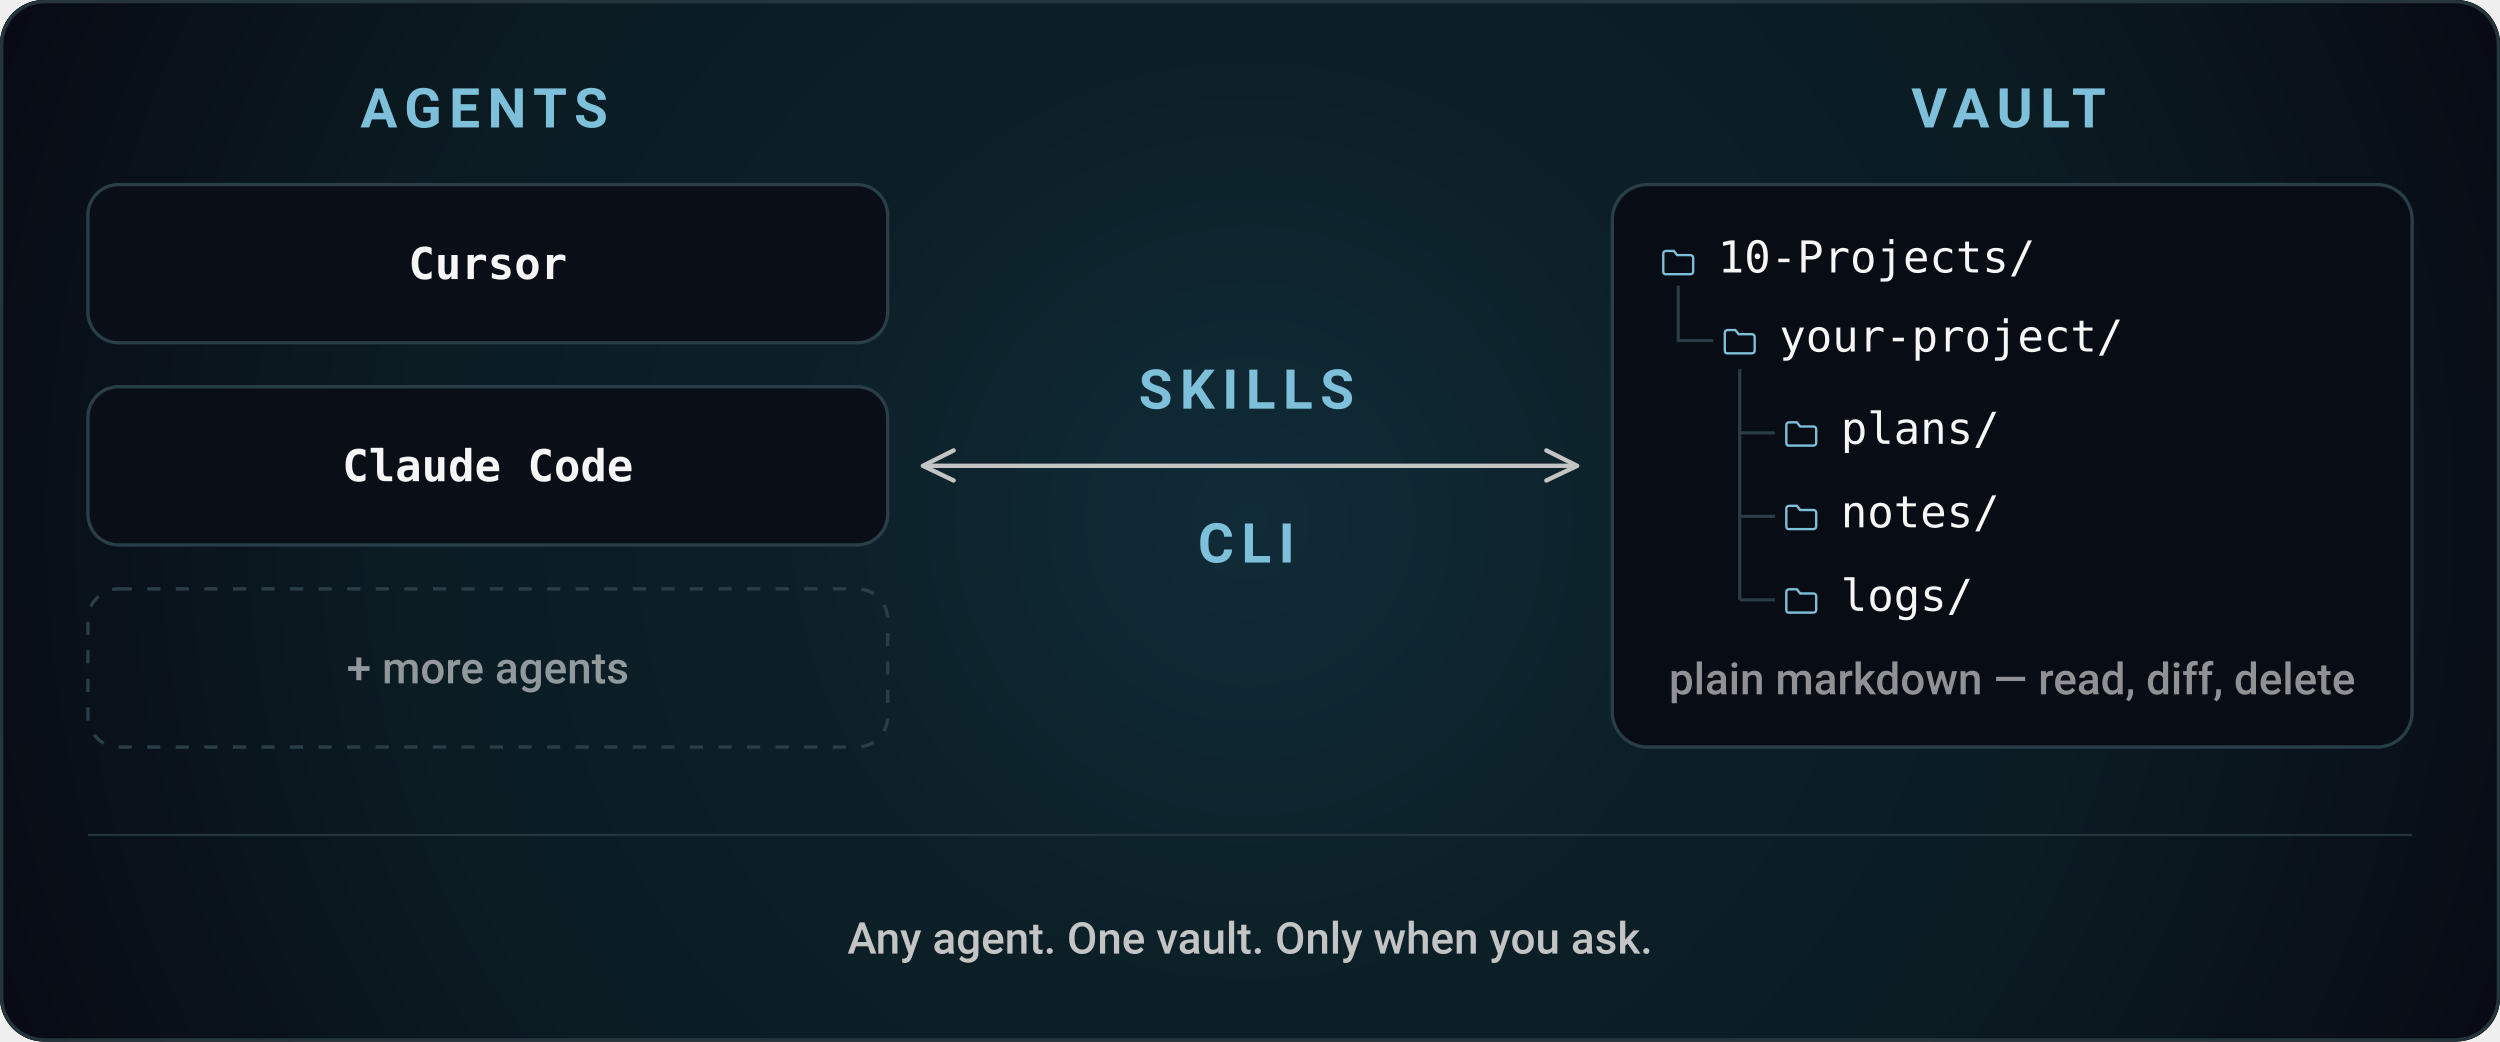
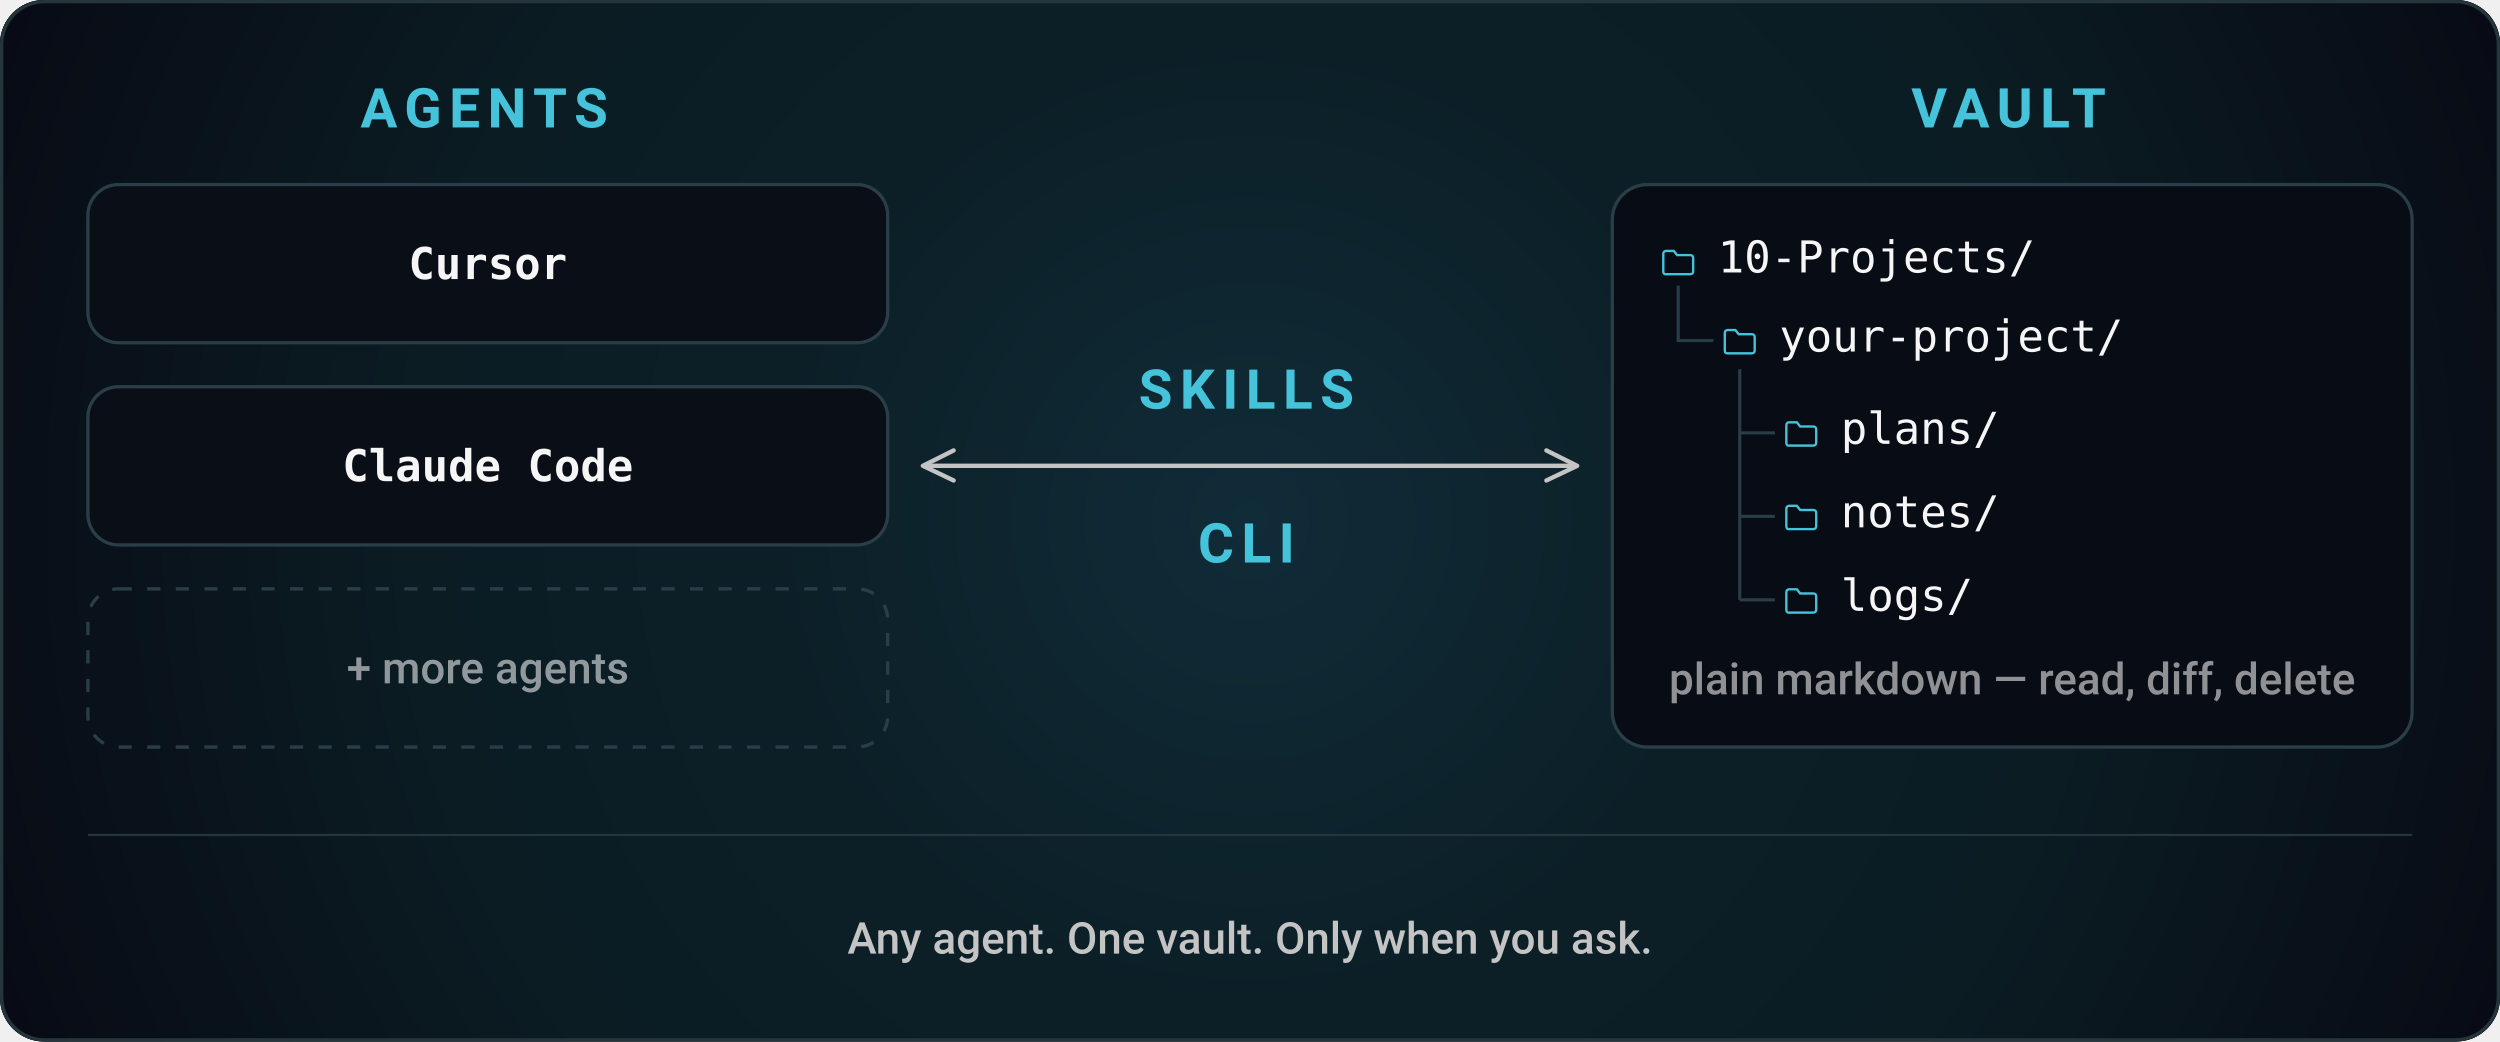
<svg xmlns="http://www.w3.org/2000/svg" width="1024" height="426.6" viewBox="0 0 1024 426.6" role="img" aria-labelledby="what-title what-desc" font-family="system-ui, -apple-system, 'Segoe UI', Roboto, Helvetica, Arial, sans-serif" text-rendering="geometricPrecision">
  <defs>
    <radialGradient id="glow" cx="512" cy="213.3" r="558" gradientUnits="userSpaceOnUse">
      <stop offset="0" stop-color="#102C38" />
      <stop offset="0.35" stop-color="#0C1F27" />
      <stop offset="0.62" stop-color="#0B1C23" />
      <stop offset="1" stop-color="#080A14" />
    </radialGradient>
    <symbol id="folder" viewBox="0 0 16 13">
      <path class="folder" d="M1.2 2.6q0-1.4 1.4-1.4h3.4l1.5 1.9h5.9q1.4 0 1.4 1.4v5.9q0 1.4-1.4 1.4H2.2q-1 0-1-1.4z" />
    </symbol>
  </defs>
  <style>
    .bg { fill: #080A14; }
    .glow { fill: url(#glow); }
    .frame { fill: none; stroke: #25353C; stroke-width: 1.35; }
    .card { fill: #0A0E17; stroke: #293E47; stroke-width: 1.35; }
    .card-dash { fill: none; stroke: #293E47; stroke-width: 1.35; stroke-dasharray: 5.4 6.3; }
    .panel { fill: #080C14; stroke: #293E47; stroke-width: 1.35; }
    .mono { font-family: ui-monospace, SFMono-Regular, Menlo, Consolas, monospace; }

-     .kicker { fill: #7EBFD9; font-size: 22.5px; font-weight: 600; letter-spacing: 3.06px; }
+     .kicker { fill: #45C3DA; font-size: 22.5px; font-weight: 600; letter-spacing: 3.06px; }
    .name { fill: #F6F6F6; font-size: 18px; font-weight: 600; }
    .more { fill: #FFFFFF; fill-opacity: 0.55; font-size: 18px; font-weight: 500; }
    .caption { fill: #C4C4C4; font-size: 18px; font-weight: 500; }
    .file { fill: #F6F6F6; font-size: 18px; }
    .note { fill: #FFFFFF; fill-opacity: 0.55; font-size: 18px; font-weight: 500; }

    .arrow { fill: none; stroke: #C4C4C4; stroke-width: 1.8; stroke-linecap: round; stroke-linejoin: round; }
    .tree { fill: none; stroke: #293E47; stroke-width: 1.26; }
-     .folder { fill: none; stroke: #7EBFD9; stroke-width: 1.08; }
+     .folder { fill: none; stroke: #45C3DA; stroke-width: 1.08; }
    .rule { fill: none; stroke: #25353C; stroke-width: 0.9; }
  </style>
  <rect class="bg" width="1024" height="426.6" rx="18" />
  <rect class="glow" width="1024" height="426.6" rx="18" />
  <rect class="frame" x="0.675" y="0.675" width="1022.65" height="425.25" rx="17.55" />
  <text class="kicker" x="198.3" y="52.2" text-anchor="middle">AGENTS</text>
  <rect class="card" x="36" y="75.6" width="327.6" height="64.8" rx="12.6" />
  <text class="name mono" x="199.8" y="114.3" text-anchor="middle">Cursor</text>
  <rect class="card" x="36" y="158.4" width="327.6" height="64.8" rx="12.6" />
  <text class="name mono" x="199.8" y="197.1" text-anchor="middle">Claude Code</text>
  <rect class="card-dash" x="36" y="241.2" width="327.6" height="64.8" rx="12.6" />
  <text class="more" x="199.8" y="279.9" text-anchor="middle">+ more agents</text>
  <text class="kicker" x="510.5" y="167.4" text-anchor="middle">SKILLS</text>
  <path class="arrow" d="M380 190.8H644" />
  <path class="arrow" d="M390.6 184.5L378 190.8L390.6 196.8" />
  <path class="arrow" d="M633.4 184.5L646 190.8L633.4 196.8" />
  <text class="kicker" x="510.5" y="230.4" text-anchor="middle">CLI</text>
  <text class="kicker" x="822.7" y="52.2" text-anchor="middle">VAULT</text>
  <rect class="panel" x="660.4" y="75.6" width="327.6" height="230.4" rx="14.4" />
  <use href="#folder" x="680.2" y="101.7" width="14.4" height="11.7" />
  <text class="file mono" x="703.6" y="111.6">10-Projects/</text>
  <path class="tree" d="M687.4 117v22.5h14.4" />
  <use href="#folder" x="705.4" y="134.1" width="14.4" height="11.7" />
  <text class="file mono" x="728.8" y="144">your-project/</text>
  <path class="tree" d="M712.6 151.2v94.5" />
  <path class="tree" d="M712.6 177.3h14.4M712.6 211.5h14.4M712.6 245.7h14.4" />
  <use href="#folder" x="730.6" y="171.9" width="14.4" height="11.7" />
  <text class="file mono" x="754" y="181.8">plans/</text>
  <use href="#folder" x="730.6" y="206.1" width="14.4" height="11.7" />
  <text class="file mono" x="754" y="216">notes/</text>
  <use href="#folder" x="730.6" y="240.3" width="14.4" height="11.7" />
  <text class="file mono" x="754" y="250.2">logs/</text>
  <text class="note" x="824.2" y="284.4" text-anchor="middle">plain markdown — read, diff, delete</text>
  <path class="rule" d="M36 342h952" />
  <text class="caption" x="512" y="390.6" text-anchor="middle">Any agent. One vault. Only when you ask.</text>
</svg>
